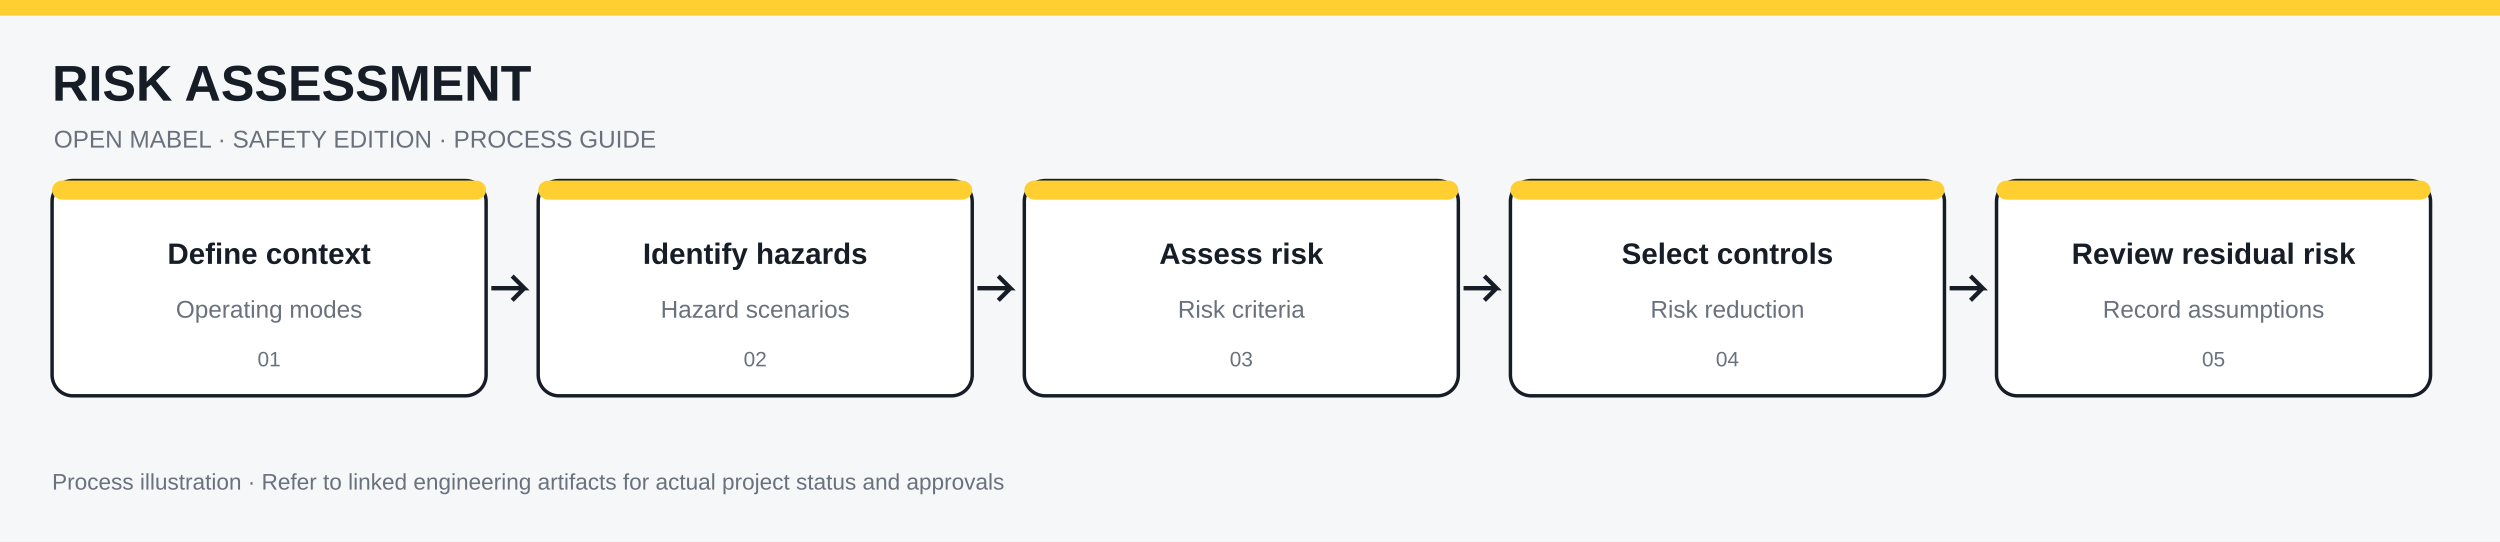
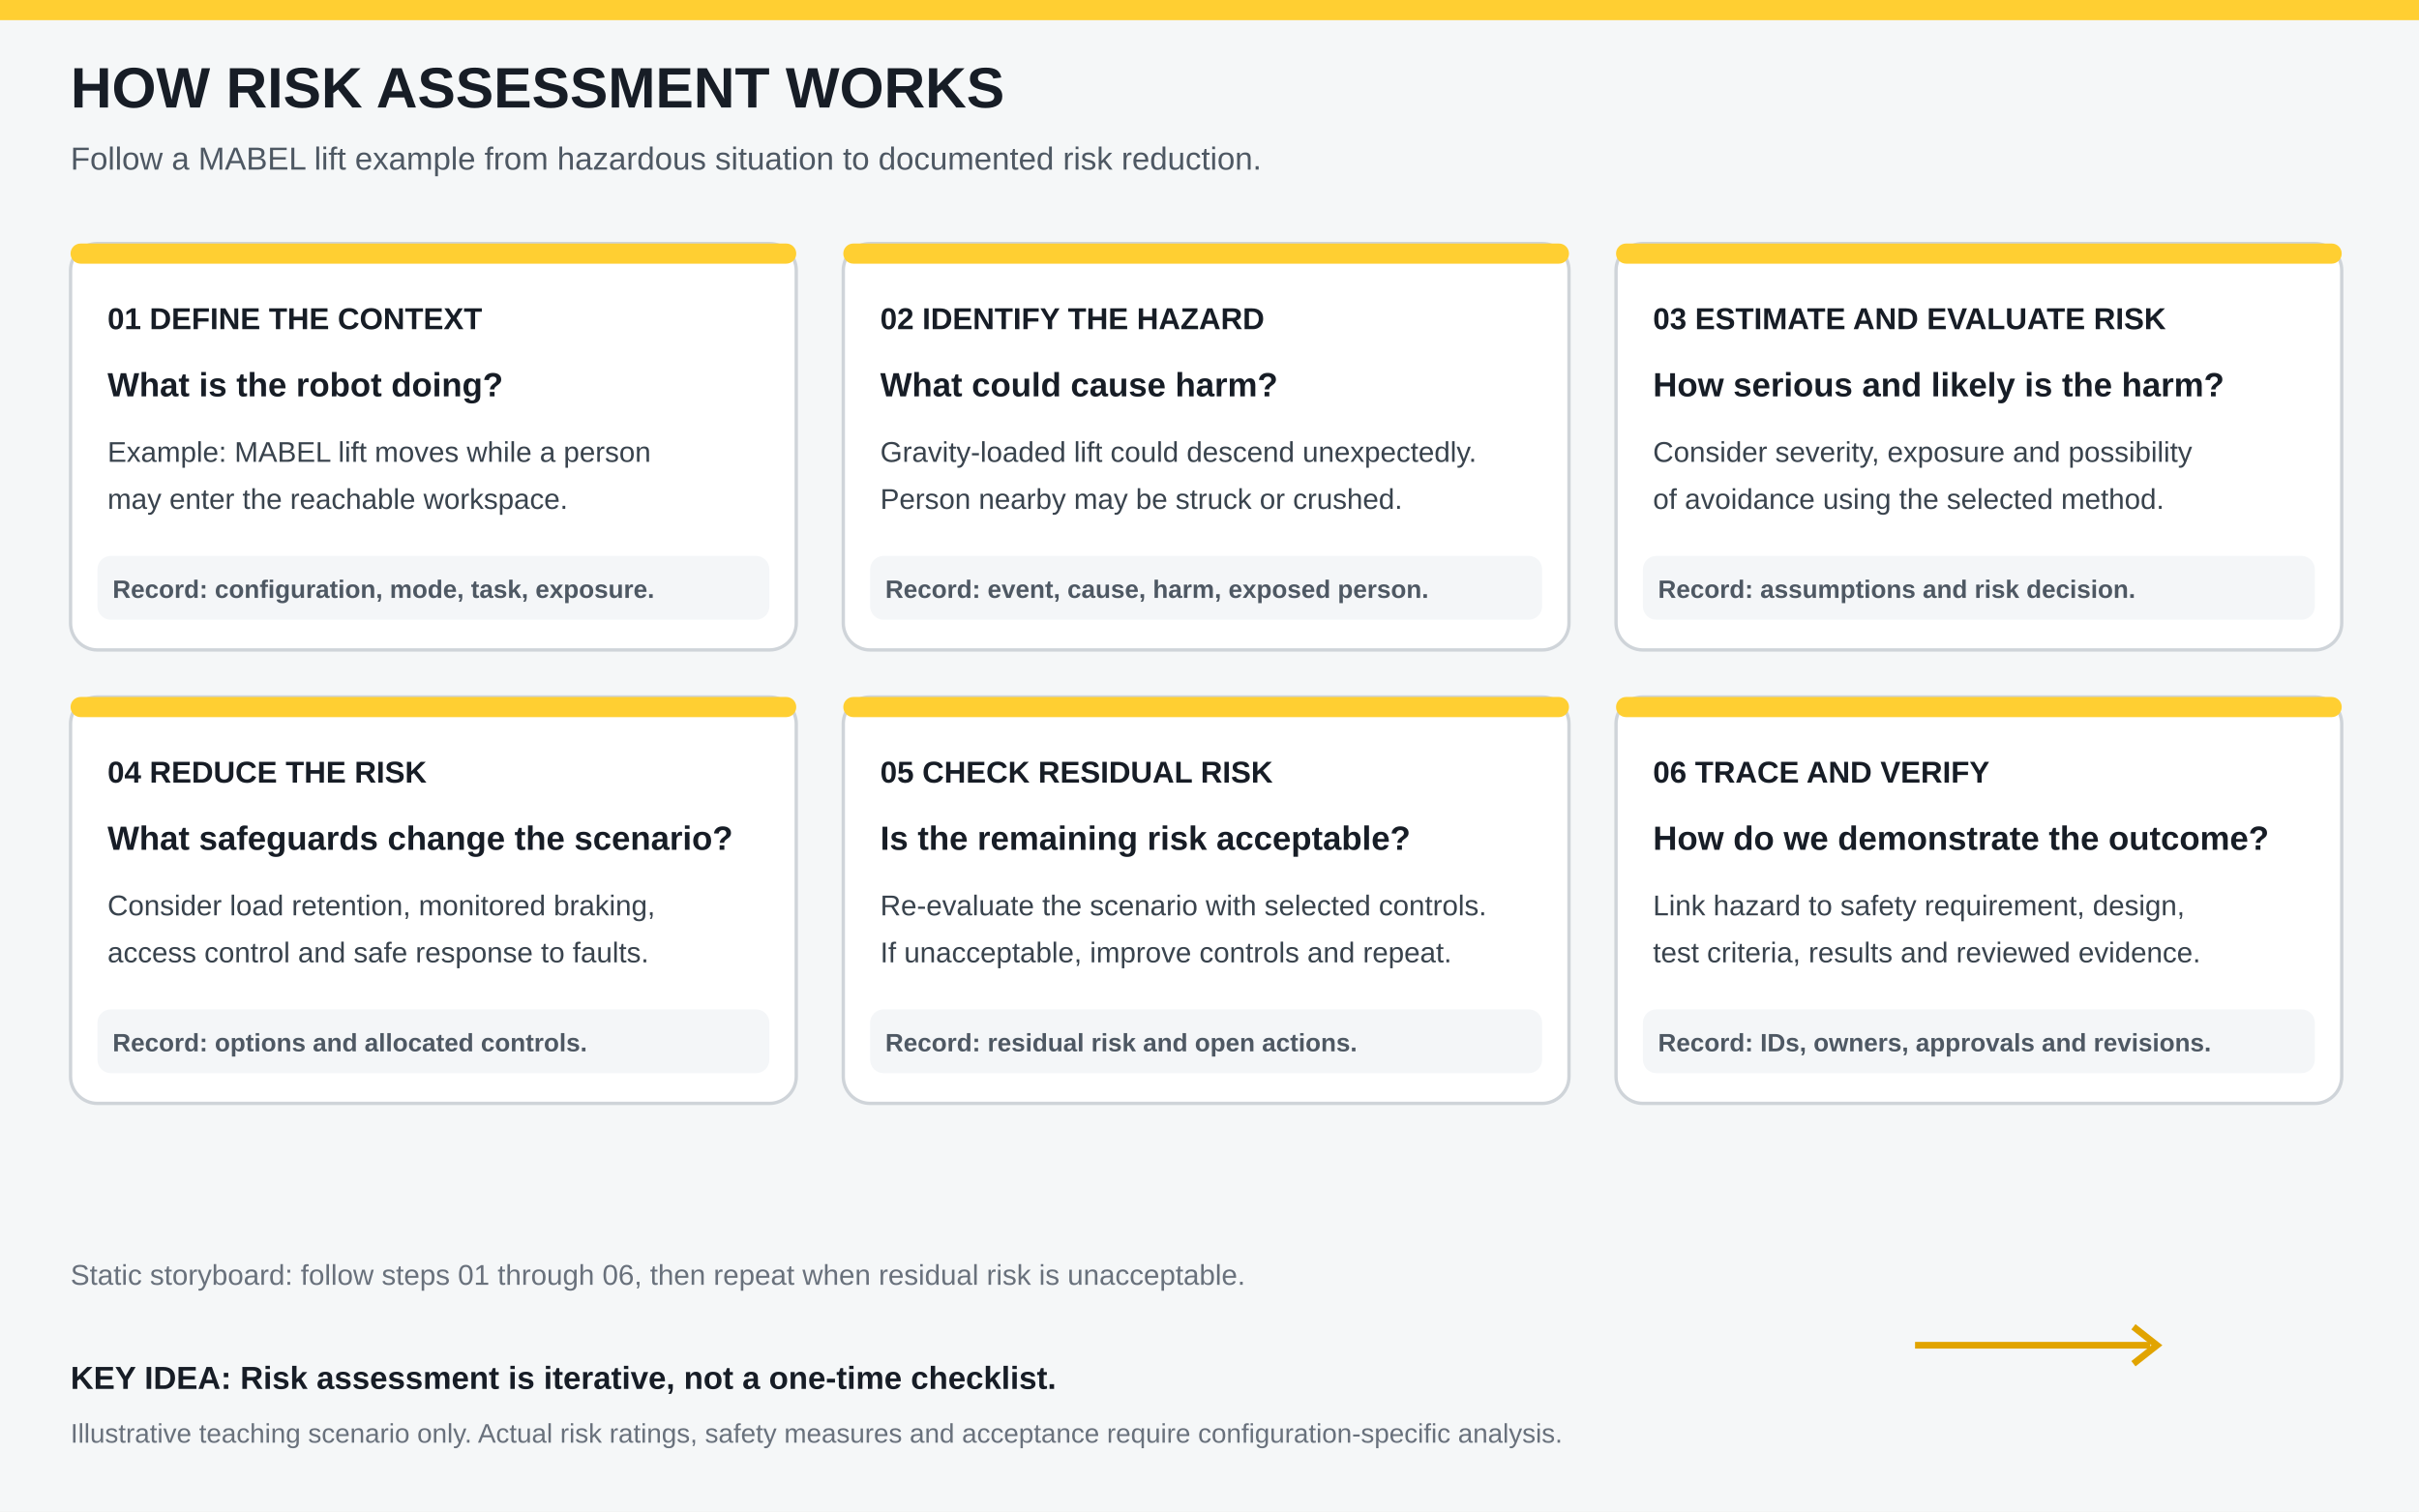
- <svg xmlns="http://www.w3.org/2000/svg" viewBox="0 0 1440 312" role="img" aria-labelledby="title desc">
-   <rect width="1440" height="312" fill="#F5F7F8" />
-   <rect width="1440" height="9" fill="#FFCF32" />
-   <text x="30" y="58" font-family="Arial,sans-serif" font-size="29" font-weight="800" fill="#171D26">RISK ASSESSMENT</text>
-   <text x="31" y="85" font-family="Arial,sans-serif" font-size="14" fill="#69717C">OPEN MABEL · SAFETY EDITION · PROCESS GUIDE</text>
-   <g font-family="Arial,sans-serif">
-     <g transform="translate(30,104)">
-       <rect width="250" height="124" rx="12" fill="#FFFFFF" stroke="#171D26" stroke-width="2" />
-       <rect width="250" height="11" rx="6" fill="#FFCF32" />
-       <text x="125" y="48" font-size="17" font-weight="700" text-anchor="middle" fill="#171D26">Define context</text>
-       <text x="125" y="79" font-size="14" text-anchor="middle" fill="#69717C">Operating modes</text>
-       <text x="125" y="107" font-size="12" text-anchor="middle" fill="#69717C">01</text>
+ <svg xmlns="http://www.w3.org/2000/svg" viewBox="0 0 1440 900" role="img" aria-labelledby="title description">
+   <rect width="1440" height="900" fill="#F5F7F8" />
+   <rect width="1440" height="12" fill="#FFCF32" />
+   <g font-family="Arial,Helvetica,sans-serif">
+     <text x="42" y="64" font-size="34" font-weight="800" fill="#171D26">HOW RISK ASSESSMENT WORKS</text>
+     <text x="42" y="101" font-size="19" fill="#4E5863">Follow a MABEL lift example from hazardous situation to documented risk reduction.</text>
+     <g transform="translate(42,145)">
+       <rect width="432" height="242" rx="16" fill="#FFFFFF" stroke="#CFD4D9" stroke-width="2" />
+       <rect width="432" height="12" rx="6" fill="#FFCF32" />
+       <text x="22" y="51" font-size="18" font-weight="800" fill="#171D26">01  DEFINE THE CONTEXT</text>
+       <text x="22" y="91" font-size="20" font-weight="700" fill="#171D26">What is the robot doing?</text>
+       <text x="22" y="130" font-size="17" fill="#39434D">Example: MABEL lift moves while a person</text>
+       <text x="22" y="158" font-size="17" fill="#39434D">may enter the reachable workspace.</text>
+       <rect x="16" y="186" width="400" height="38" rx="8" fill="#F4F6F8" />
+       <text x="25" y="211" font-size="15" font-weight="600" fill="#4E5863">Record: configuration, mode, task, exposure.</text>
    </g>
-     <g transform="translate(310,104)">
-       <rect width="250" height="124" rx="12" fill="#FFFFFF" stroke="#171D26" stroke-width="2" />
-       <rect width="250" height="11" rx="6" fill="#FFCF32" />
-       <text x="125" y="48" font-size="17" font-weight="700" text-anchor="middle" fill="#171D26">Identify hazards</text>
-       <text x="125" y="79" font-size="14" text-anchor="middle" fill="#69717C">Hazard scenarios</text>
-       <text x="125" y="107" font-size="12" text-anchor="middle" fill="#69717C">02</text>
+     <g transform="translate(502,145)">
+       <rect width="432" height="242" rx="16" fill="#FFFFFF" stroke="#CFD4D9" stroke-width="2" />
+       <rect width="432" height="12" rx="6" fill="#FFCF32" />
+       <text x="22" y="51" font-size="18" font-weight="800" fill="#171D26">02  IDENTIFY THE HAZARD</text>
+       <text x="22" y="91" font-size="20" font-weight="700" fill="#171D26">What could cause harm?</text>
+       <text x="22" y="130" font-size="17" fill="#39434D">Gravity-loaded lift could descend unexpectedly.</text>
+       <text x="22" y="158" font-size="17" fill="#39434D">Person nearby may be struck or crushed.</text>
+       <rect x="16" y="186" width="400" height="38" rx="8" fill="#F4F6F8" />
+       <text x="25" y="211" font-size="15" font-weight="600" fill="#4E5863">Record: event, cause, harm, exposed person.</text>
    </g>
-     <g transform="translate(590,104)">
-       <rect width="250" height="124" rx="12" fill="#FFFFFF" stroke="#171D26" stroke-width="2" />
-       <rect width="250" height="11" rx="6" fill="#FFCF32" />
-       <text x="125" y="48" font-size="17" font-weight="700" text-anchor="middle" fill="#171D26">Assess risk</text>
-       <text x="125" y="79" font-size="14" text-anchor="middle" fill="#69717C">Risk criteria</text>
-       <text x="125" y="107" font-size="12" text-anchor="middle" fill="#69717C">03</text>
+     <g transform="translate(962,145)">
+       <rect width="432" height="242" rx="16" fill="#FFFFFF" stroke="#CFD4D9" stroke-width="2" />
+       <rect width="432" height="12" rx="6" fill="#FFCF32" />
+       <text x="22" y="51" font-size="18" font-weight="800" fill="#171D26">03  ESTIMATE AND EVALUATE RISK</text>
+       <text x="22" y="91" font-size="20" font-weight="700" fill="#171D26">How serious and likely is the harm?</text>
+       <text x="22" y="130" font-size="17" fill="#39434D">Consider severity, exposure and possibility</text>
+       <text x="22" y="158" font-size="17" fill="#39434D">of avoidance using the selected method.</text>
+       <rect x="16" y="186" width="400" height="38" rx="8" fill="#F4F6F8" />
+       <text x="25" y="211" font-size="15" font-weight="600" fill="#4E5863">Record: assumptions and risk decision.</text>
    </g>
-     <g transform="translate(870,104)">
-       <rect width="250" height="124" rx="12" fill="#FFFFFF" stroke="#171D26" stroke-width="2" />
-       <rect width="250" height="11" rx="6" fill="#FFCF32" />
-       <text x="125" y="48" font-size="17" font-weight="700" text-anchor="middle" fill="#171D26">Select controls</text>
-       <text x="125" y="79" font-size="14" text-anchor="middle" fill="#69717C">Risk reduction</text>
-       <text x="125" y="107" font-size="12" text-anchor="middle" fill="#69717C">04</text>
+     <g transform="translate(42,415)">
+       <rect width="432" height="242" rx="16" fill="#FFFFFF" stroke="#CFD4D9" stroke-width="2" />
+       <rect width="432" height="12" rx="6" fill="#FFCF32" />
+       <text x="22" y="51" font-size="18" font-weight="800" fill="#171D26">04  REDUCE THE RISK</text>
+       <text x="22" y="91" font-size="20" font-weight="700" fill="#171D26">What safeguards change the scenario?</text>
+       <text x="22" y="130" font-size="17" fill="#39434D">Consider load retention, monitored braking,</text>
+       <text x="22" y="158" font-size="17" fill="#39434D">access control and safe response to faults.</text>
+       <rect x="16" y="186" width="400" height="38" rx="8" fill="#F4F6F8" />
+       <text x="25" y="211" font-size="15" font-weight="600" fill="#4E5863">Record: options and allocated controls.</text>
    </g>
-     <g transform="translate(1150,104)">
-       <rect width="250" height="124" rx="12" fill="#FFFFFF" stroke="#171D26" stroke-width="2" />
-       <rect width="250" height="11" rx="6" fill="#FFCF32" />
-       <text x="125" y="48" font-size="17" font-weight="700" text-anchor="middle" fill="#171D26">Review residual risk</text>
-       <text x="125" y="79" font-size="14" text-anchor="middle" fill="#69717C">Record assumptions</text>
-       <text x="125" y="107" font-size="12" text-anchor="middle" fill="#69717C">05</text>
+     <g transform="translate(502,415)">
+       <rect width="432" height="242" rx="16" fill="#FFFFFF" stroke="#CFD4D9" stroke-width="2" />
+       <rect width="432" height="12" rx="6" fill="#FFCF32" />
+       <text x="22" y="51" font-size="18" font-weight="800" fill="#171D26">05  CHECK RESIDUAL RISK</text>
+       <text x="22" y="91" font-size="20" font-weight="700" fill="#171D26">Is the remaining risk acceptable?</text>
+       <text x="22" y="130" font-size="17" fill="#39434D">Re-evaluate the scenario with selected controls.</text>
+       <text x="22" y="158" font-size="17" fill="#39434D">If unacceptable, improve controls and repeat.</text>
+       <rect x="16" y="186" width="400" height="38" rx="8" fill="#F4F6F8" />
+       <text x="25" y="211" font-size="15" font-weight="600" fill="#4E5863">Record: residual risk and open actions.</text>
    </g>
-     <path d="M283 166 h19 l-7 -7 m7 7 l-7 7" fill="none" stroke="#171D26" stroke-width="2.5" />
-     <path d="M563 166 h19 l-7 -7 m7 7 l-7 7" fill="none" stroke="#171D26" stroke-width="2.5" />
-     <path d="M843 166 h19 l-7 -7 m7 7 l-7 7" fill="none" stroke="#171D26" stroke-width="2.5" />
-     <path d="M1123 166 h19 l-7 -7 m7 7 l-7 7" fill="none" stroke="#171D26" stroke-width="2.5" />
+     <g transform="translate(962,415)">
+       <rect width="432" height="242" rx="16" fill="#FFFFFF" stroke="#CFD4D9" stroke-width="2" />
+       <rect width="432" height="12" rx="6" fill="#FFCF32" />
+       <text x="22" y="51" font-size="18" font-weight="800" fill="#171D26">06  TRACE AND VERIFY</text>
+       <text x="22" y="91" font-size="20" font-weight="700" fill="#171D26">How do we demonstrate the outcome?</text>
+       <text x="22" y="130" font-size="17" fill="#39434D">Link hazard to safety requirement, design,</text>
+       <text x="22" y="158" font-size="17" fill="#39434D">test criteria, results and reviewed evidence.</text>
+       <rect x="16" y="186" width="400" height="38" rx="8" fill="#F4F6F8" />
+       <text x="25" y="211" font-size="15" font-weight="600" fill="#4E5863">Record: IDs, owners, approvals and revisions.</text>
+     </g>
+     <text x="42" y="765" font-size="17" fill="#69717C">Static storyboard: follow steps 01 through 06, then repeat when residual risk is unacceptable.</text>
+     <path d="M1140 801 H1280" stroke="#E1A400" stroke-width="4" />
+     <path d="M1270 790 l14 11 -14 11" stroke="#E1A400" fill="none" stroke-width="4" />
+     <text x="42" y="827" font-size="19" font-weight="700" fill="#171D26">KEY IDEA: Risk assessment is iterative, not a one-time checklist.</text>
+     <text x="42" y="859" font-size="16" fill="#69717C">Illustrative teaching scenario only. Actual risk ratings, safety measures and acceptance require configuration-specific analysis.</text>
  </g>
-   <text x="30" y="282" font-family="Arial,sans-serif" font-size="13" fill="#69717C">Process illustration · Refer to linked engineering artifacts for actual project status and approvals</text>
</svg>
